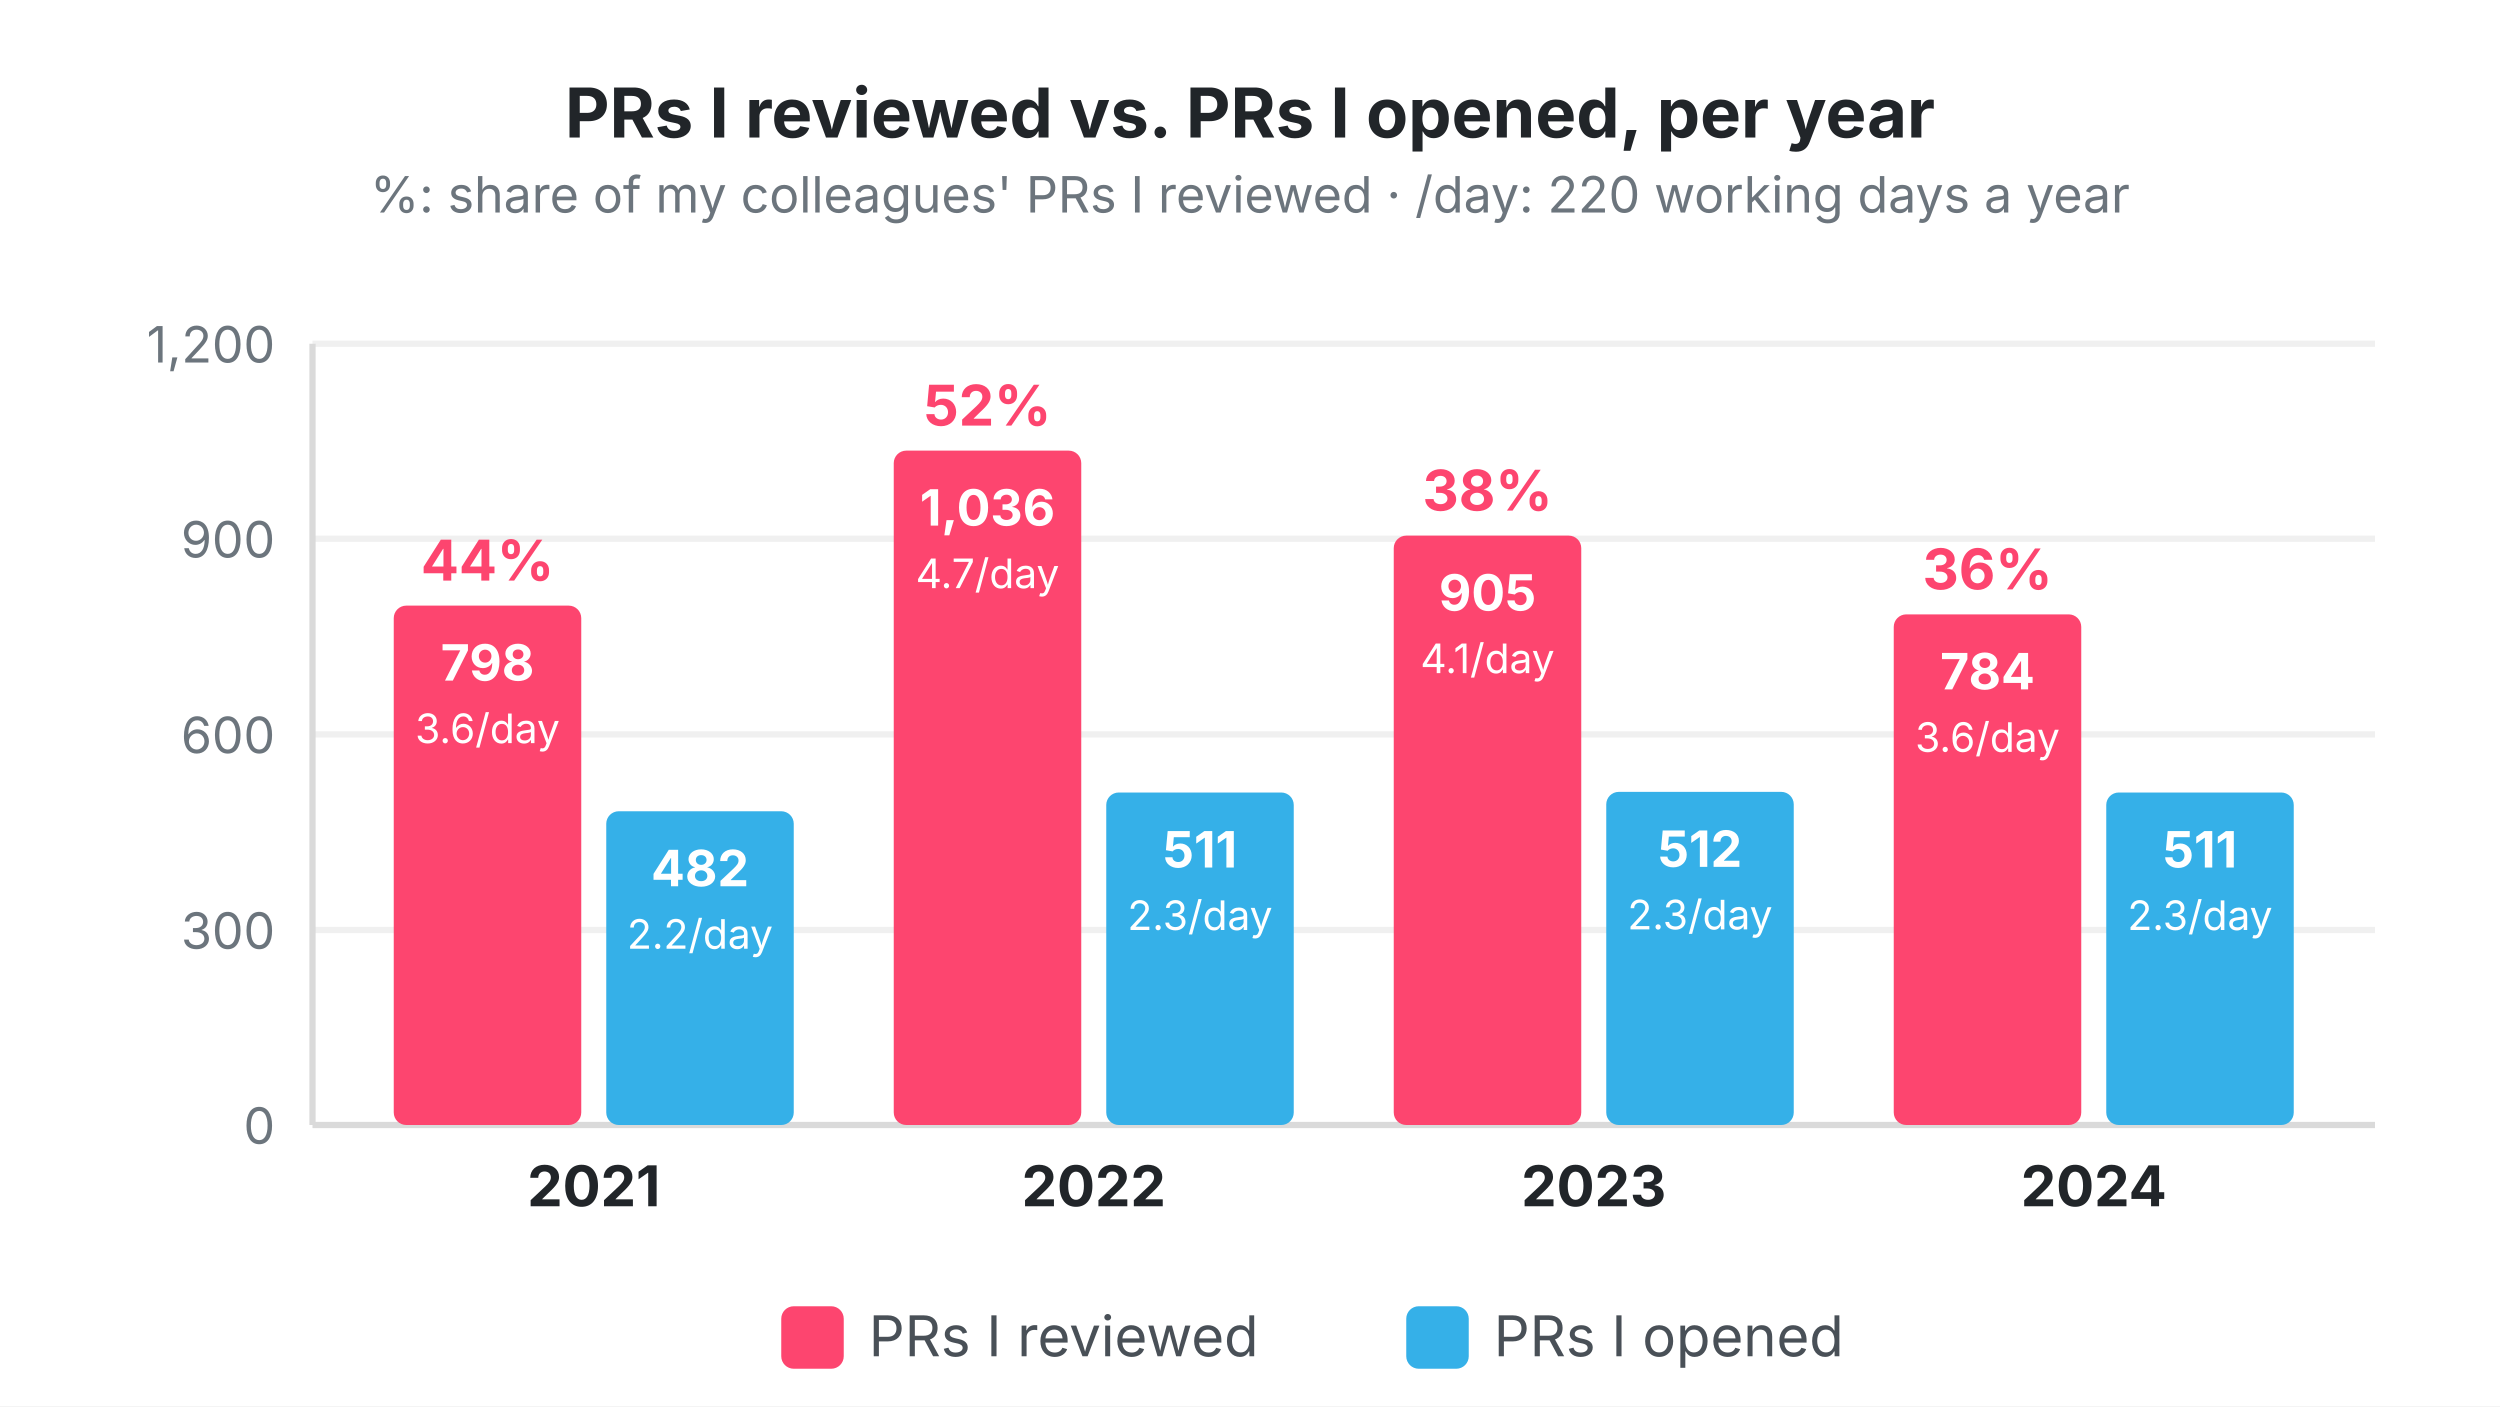
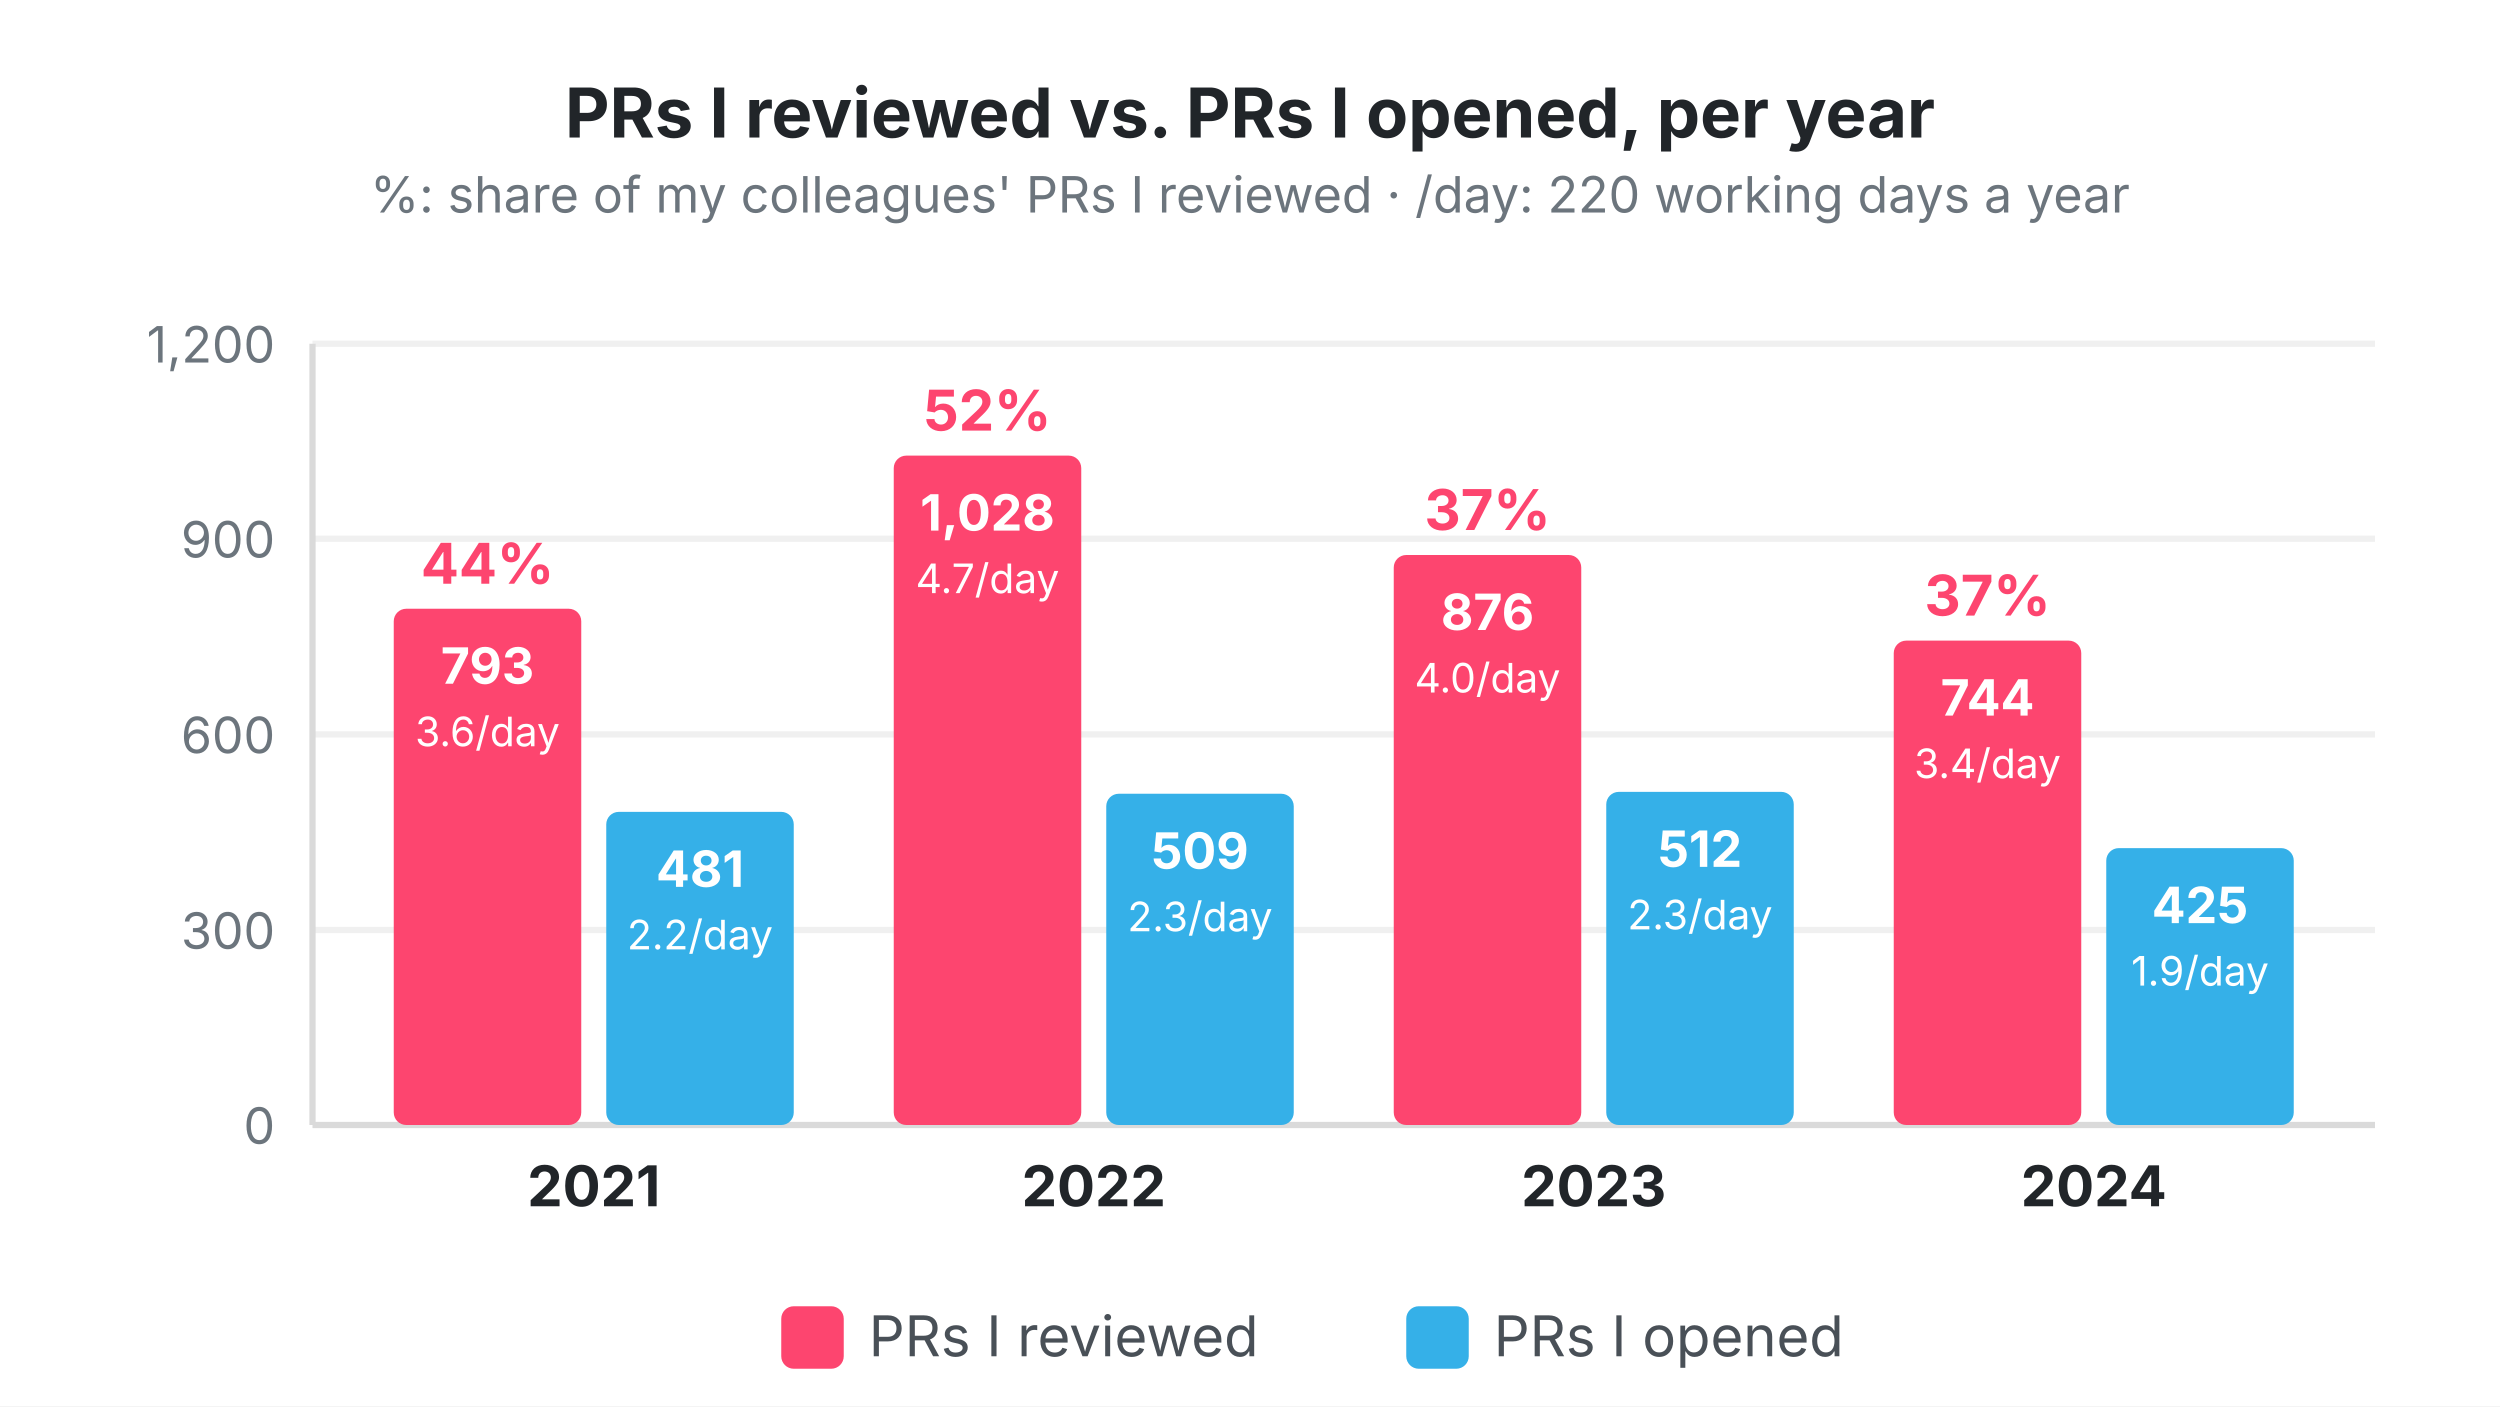
<svg xmlns="http://www.w3.org/2000/svg" viewBox="0 0 400 225" font-family="system-ui, -apple-system, sans-serif">
  <rect width="100%" height="100%" fill="#fff" />
  <text x="200.0" y="22" text-anchor="middle" font-weight="bold" font-size="11px" fill="#212529">PRs I reviewed vs. PRs I opened, per year</text>
  <text x="200.0" y="34" text-anchor="middle" font-size="8px" fill="#6c757d">%: share of my colleagues' PRs I reviewed · /day: 220 working days a year</text>
  <text x="44" y="183.0" text-anchor="end" font-size="8px" fill="#6c757d">0</text>
  <line x1="50" y1="148.8" x2="380" y2="148.8" stroke="#f0f0f0" stroke-width="1" />
  <text x="44" y="151.8" text-anchor="end" font-size="8px" fill="#6c757d">300</text>
  <line x1="50" y1="117.5" x2="380" y2="117.5" stroke="#f0f0f0" stroke-width="1" />
  <text x="44" y="120.5" text-anchor="end" font-size="8px" fill="#6c757d">600</text>
  <line x1="50" y1="86.2" x2="380" y2="86.2" stroke="#f0f0f0" stroke-width="1" />
  <text x="44" y="89.2" text-anchor="end" font-size="8px" fill="#6c757d">900</text>
  <line x1="50" y1="55.0" x2="380" y2="55.0" stroke="#f0f0f0" stroke-width="1" />
  <text x="44" y="58.0" text-anchor="end" font-size="8px" fill="#6c757d">1,200</text>
  <line x1="50" y1="55" x2="50" y2="180" stroke="#dadada" stroke-width="1" />
  <line x1="50" y1="180" x2="380" y2="180" stroke="#dadada" stroke-width="1" />
-   <text x="78.0" y="92.9" text-anchor="middle" font-size="9px" font-weight="bold" fill="#fd456f">44%</text>
-   <rect x="63" y="96.9" width="30" height="83.1" rx="2" fill="#fd456f" />
-   <text x="78.0" y="108.9" text-anchor="middle" font-size="8px" font-weight="bold" fill="#fff">798</text>
-   <text x="78.0" y="118.9" text-anchor="middle" font-size="6.5px" fill="#fff">3.6/day</text>
-   <rect x="97" y="129.8" width="30" height="50.2" rx="2" fill="#35b0e8" />
-   <text x="112.0" y="141.8" text-anchor="middle" font-size="8px" font-weight="bold" fill="#fff">482</text>
-   <text x="112.0" y="151.8" text-anchor="middle" font-size="6.5px" fill="#fff">2.2/day</text>
+   <text x="78.0" y="93.4" text-anchor="middle" font-size="9px" font-weight="bold" fill="#fd456f">44%</text>
+   <rect x="63" y="97.4" width="30" height="82.6" rx="2" fill="#fd456f" />
+   <text x="78.0" y="109.4" text-anchor="middle" font-size="8px" font-weight="bold" fill="#fff">793</text>
+   <text x="78.0" y="119.4" text-anchor="middle" font-size="6.5px" fill="#fff">3.6/day</text>
+   <rect x="97" y="129.9" width="30" height="50.1" rx="2" fill="#35b0e8" />
+   <text x="112.0" y="141.9" text-anchor="middle" font-size="8px" font-weight="bold" fill="#fff">481</text>
+   <text x="112.0" y="151.9" text-anchor="middle" font-size="6.5px" fill="#fff">2.2/day</text>
  <text x="95" y="193" text-anchor="middle" font-size="9px" font-weight="bold" fill="#212529">2021</text>
-   <text x="158.0" y="68.1" text-anchor="middle" font-size="9px" font-weight="bold" fill="#fd456f">52%</text>
-   <rect x="143" y="72.1" width="30" height="107.9" rx="2" fill="#fd456f" />
-   <text x="158.0" y="84.1" text-anchor="middle" font-size="8px" font-weight="bold" fill="#fff">1,036</text>
-   <text x="158.0" y="94.1" text-anchor="middle" font-size="6.5px" fill="#fff">4.7/day</text>
-   <rect x="177" y="126.8" width="30" height="53.2" rx="2" fill="#35b0e8" />
-   <text x="192.0" y="138.8" text-anchor="middle" font-size="8px" font-weight="bold" fill="#fff">511</text>
-   <text x="192.0" y="148.8" text-anchor="middle" font-size="6.5px" fill="#fff">2.3/day</text>
+   <text x="158.0" y="68.9" text-anchor="middle" font-size="9px" font-weight="bold" fill="#fd456f">52%</text>
+   <rect x="143" y="72.9" width="30" height="107.1" rx="2" fill="#fd456f" />
+   <text x="158.0" y="84.9" text-anchor="middle" font-size="8px" font-weight="bold" fill="#fff">1,028</text>
+   <text x="158.0" y="94.9" text-anchor="middle" font-size="6.5px" fill="#fff">4.7/day</text>
+   <rect x="177" y="127.0" width="30" height="53.0" rx="2" fill="#35b0e8" />
+   <text x="192.0" y="139.0" text-anchor="middle" font-size="8px" font-weight="bold" fill="#fff">509</text>
+   <text x="192.0" y="149.0" text-anchor="middle" font-size="6.5px" fill="#fff">2.3/day</text>
  <text x="175" y="193" text-anchor="middle" font-size="9px" font-weight="bold" fill="#212529">2022</text>
-   <text x="238.0" y="81.7" text-anchor="middle" font-size="9px" font-weight="bold" fill="#fd456f">38%</text>
-   <rect x="223" y="85.7" width="30" height="94.3" rx="2" fill="#fd456f" />
-   <text x="238.0" y="97.7" text-anchor="middle" font-size="8px" font-weight="bold" fill="#fff">905</text>
-   <text x="238.0" y="107.7" text-anchor="middle" font-size="6.5px" fill="#fff">4.1/day</text>
+   <text x="238.0" y="84.8" text-anchor="middle" font-size="9px" font-weight="bold" fill="#fd456f">37%</text>
+   <rect x="223" y="88.8" width="30" height="91.2" rx="2" fill="#fd456f" />
+   <text x="238.0" y="100.8" text-anchor="middle" font-size="8px" font-weight="bold" fill="#fff">876</text>
+   <text x="238.0" y="110.8" text-anchor="middle" font-size="6.5px" fill="#fff">4.0/day</text>
  <rect x="257" y="126.7" width="30" height="53.3" rx="2" fill="#35b0e8" />
  <text x="272.0" y="138.7" text-anchor="middle" font-size="8px" font-weight="bold" fill="#fff">512</text>
  <text x="272.0" y="148.7" text-anchor="middle" font-size="6.5px" fill="#fff">2.3/day</text>
  <text x="255" y="193" text-anchor="middle" font-size="9px" font-weight="bold" fill="#212529">2023</text>
-   <text x="318.0" y="94.3" text-anchor="middle" font-size="9px" font-weight="bold" fill="#fd456f">36%</text>
-   <rect x="303" y="98.3" width="30" height="81.7" rx="2" fill="#fd456f" />
-   <text x="318.0" y="110.3" text-anchor="middle" font-size="8px" font-weight="bold" fill="#fff">784</text>
-   <text x="318.0" y="120.3" text-anchor="middle" font-size="6.5px" fill="#fff">3.6/day</text>
-   <rect x="337" y="126.8" width="30" height="53.2" rx="2" fill="#35b0e8" />
-   <text x="352.0" y="138.8" text-anchor="middle" font-size="8px" font-weight="bold" fill="#fff">511</text>
-   <text x="352.0" y="148.8" text-anchor="middle" font-size="6.5px" fill="#fff">2.3/day</text>
+   <text x="318.0" y="98.5" text-anchor="middle" font-size="9px" font-weight="bold" fill="#fd456f">37%</text>
+   <rect x="303" y="102.5" width="30" height="77.5" rx="2" fill="#fd456f" />
+   <text x="318.0" y="114.5" text-anchor="middle" font-size="8px" font-weight="bold" fill="#fff">744</text>
+   <text x="318.0" y="124.5" text-anchor="middle" font-size="6.5px" fill="#fff">3.4/day</text>
+   <rect x="337" y="135.7" width="30" height="44.3" rx="2" fill="#35b0e8" />
+   <text x="352.0" y="147.7" text-anchor="middle" font-size="8px" font-weight="bold" fill="#fff">425</text>
+   <text x="352.0" y="157.7" text-anchor="middle" font-size="6.5px" fill="#fff">1.9/day</text>
  <text x="335" y="193" text-anchor="middle" font-size="9px" font-weight="bold" fill="#212529">2024</text>
  <rect x="125" y="209" width="10" height="10" rx="2" fill="#fd456f" />
  <text x="139" y="217" font-size="9px" fill="#495057">PRs I reviewed</text>
  <rect x="225" y="209" width="10" height="10" rx="2" fill="#35b0e8" />
  <text x="239" y="217" font-size="9px" fill="#495057">PRs I opened</text>
</svg>
